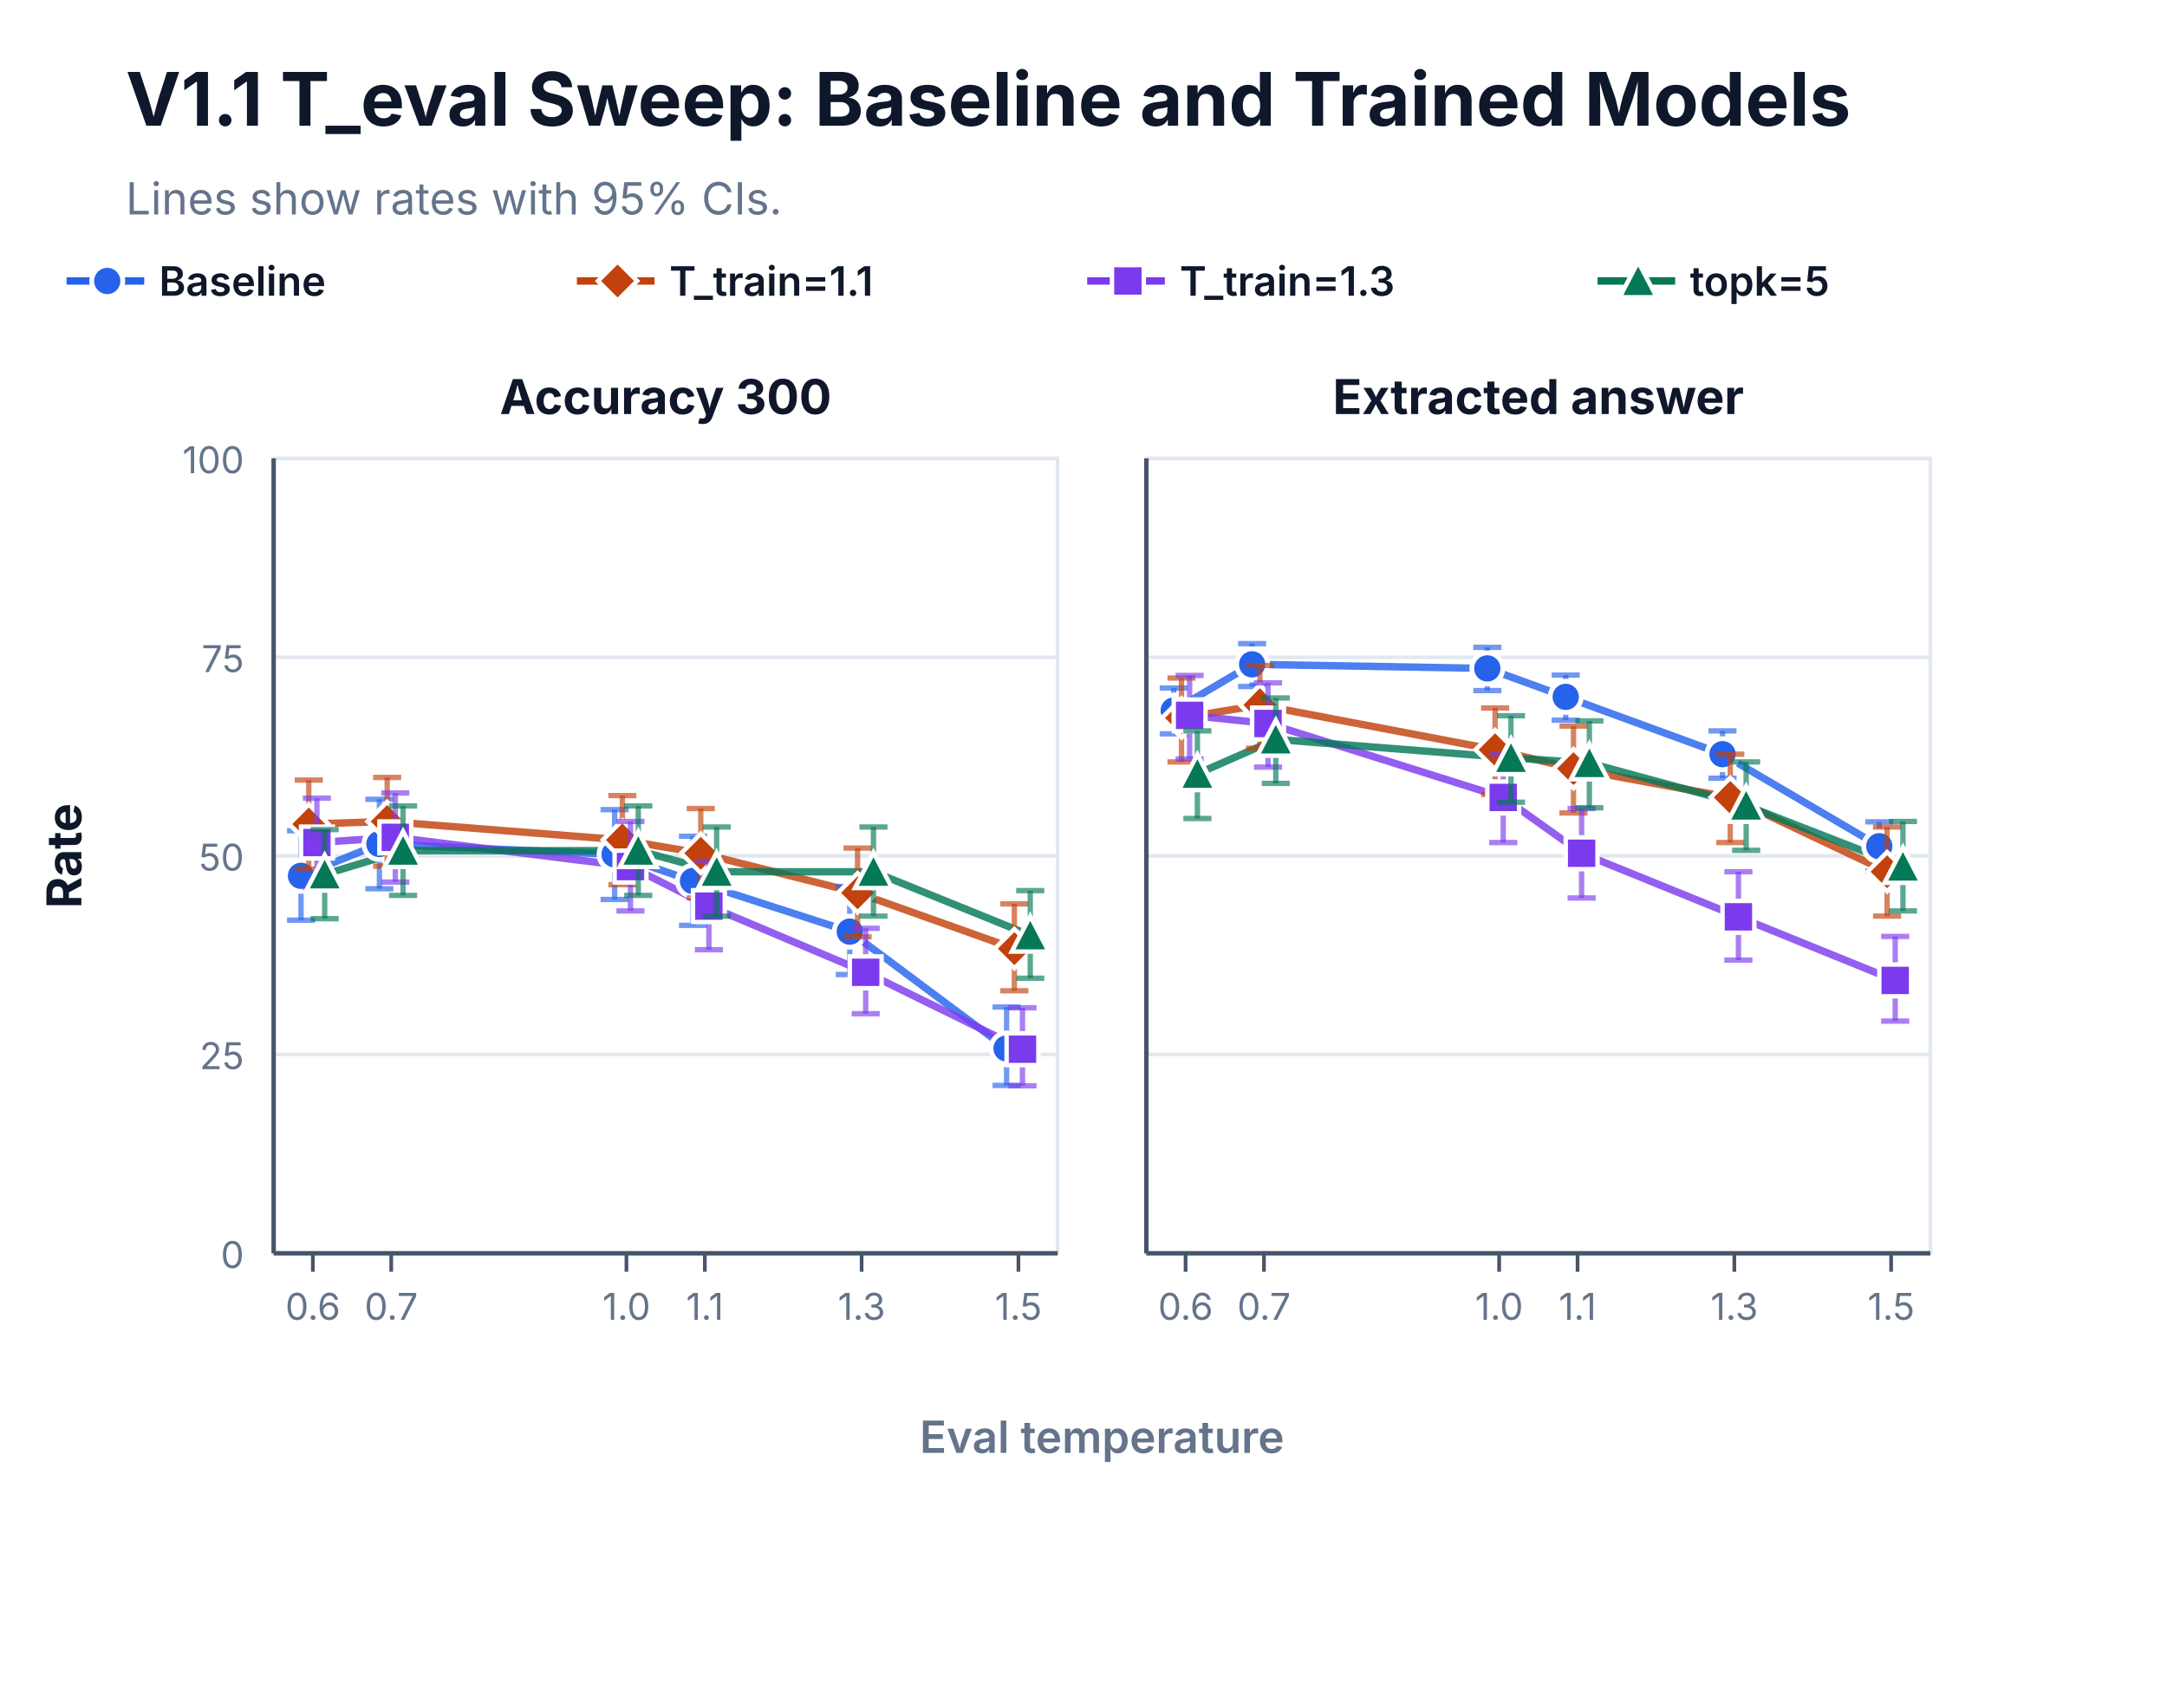
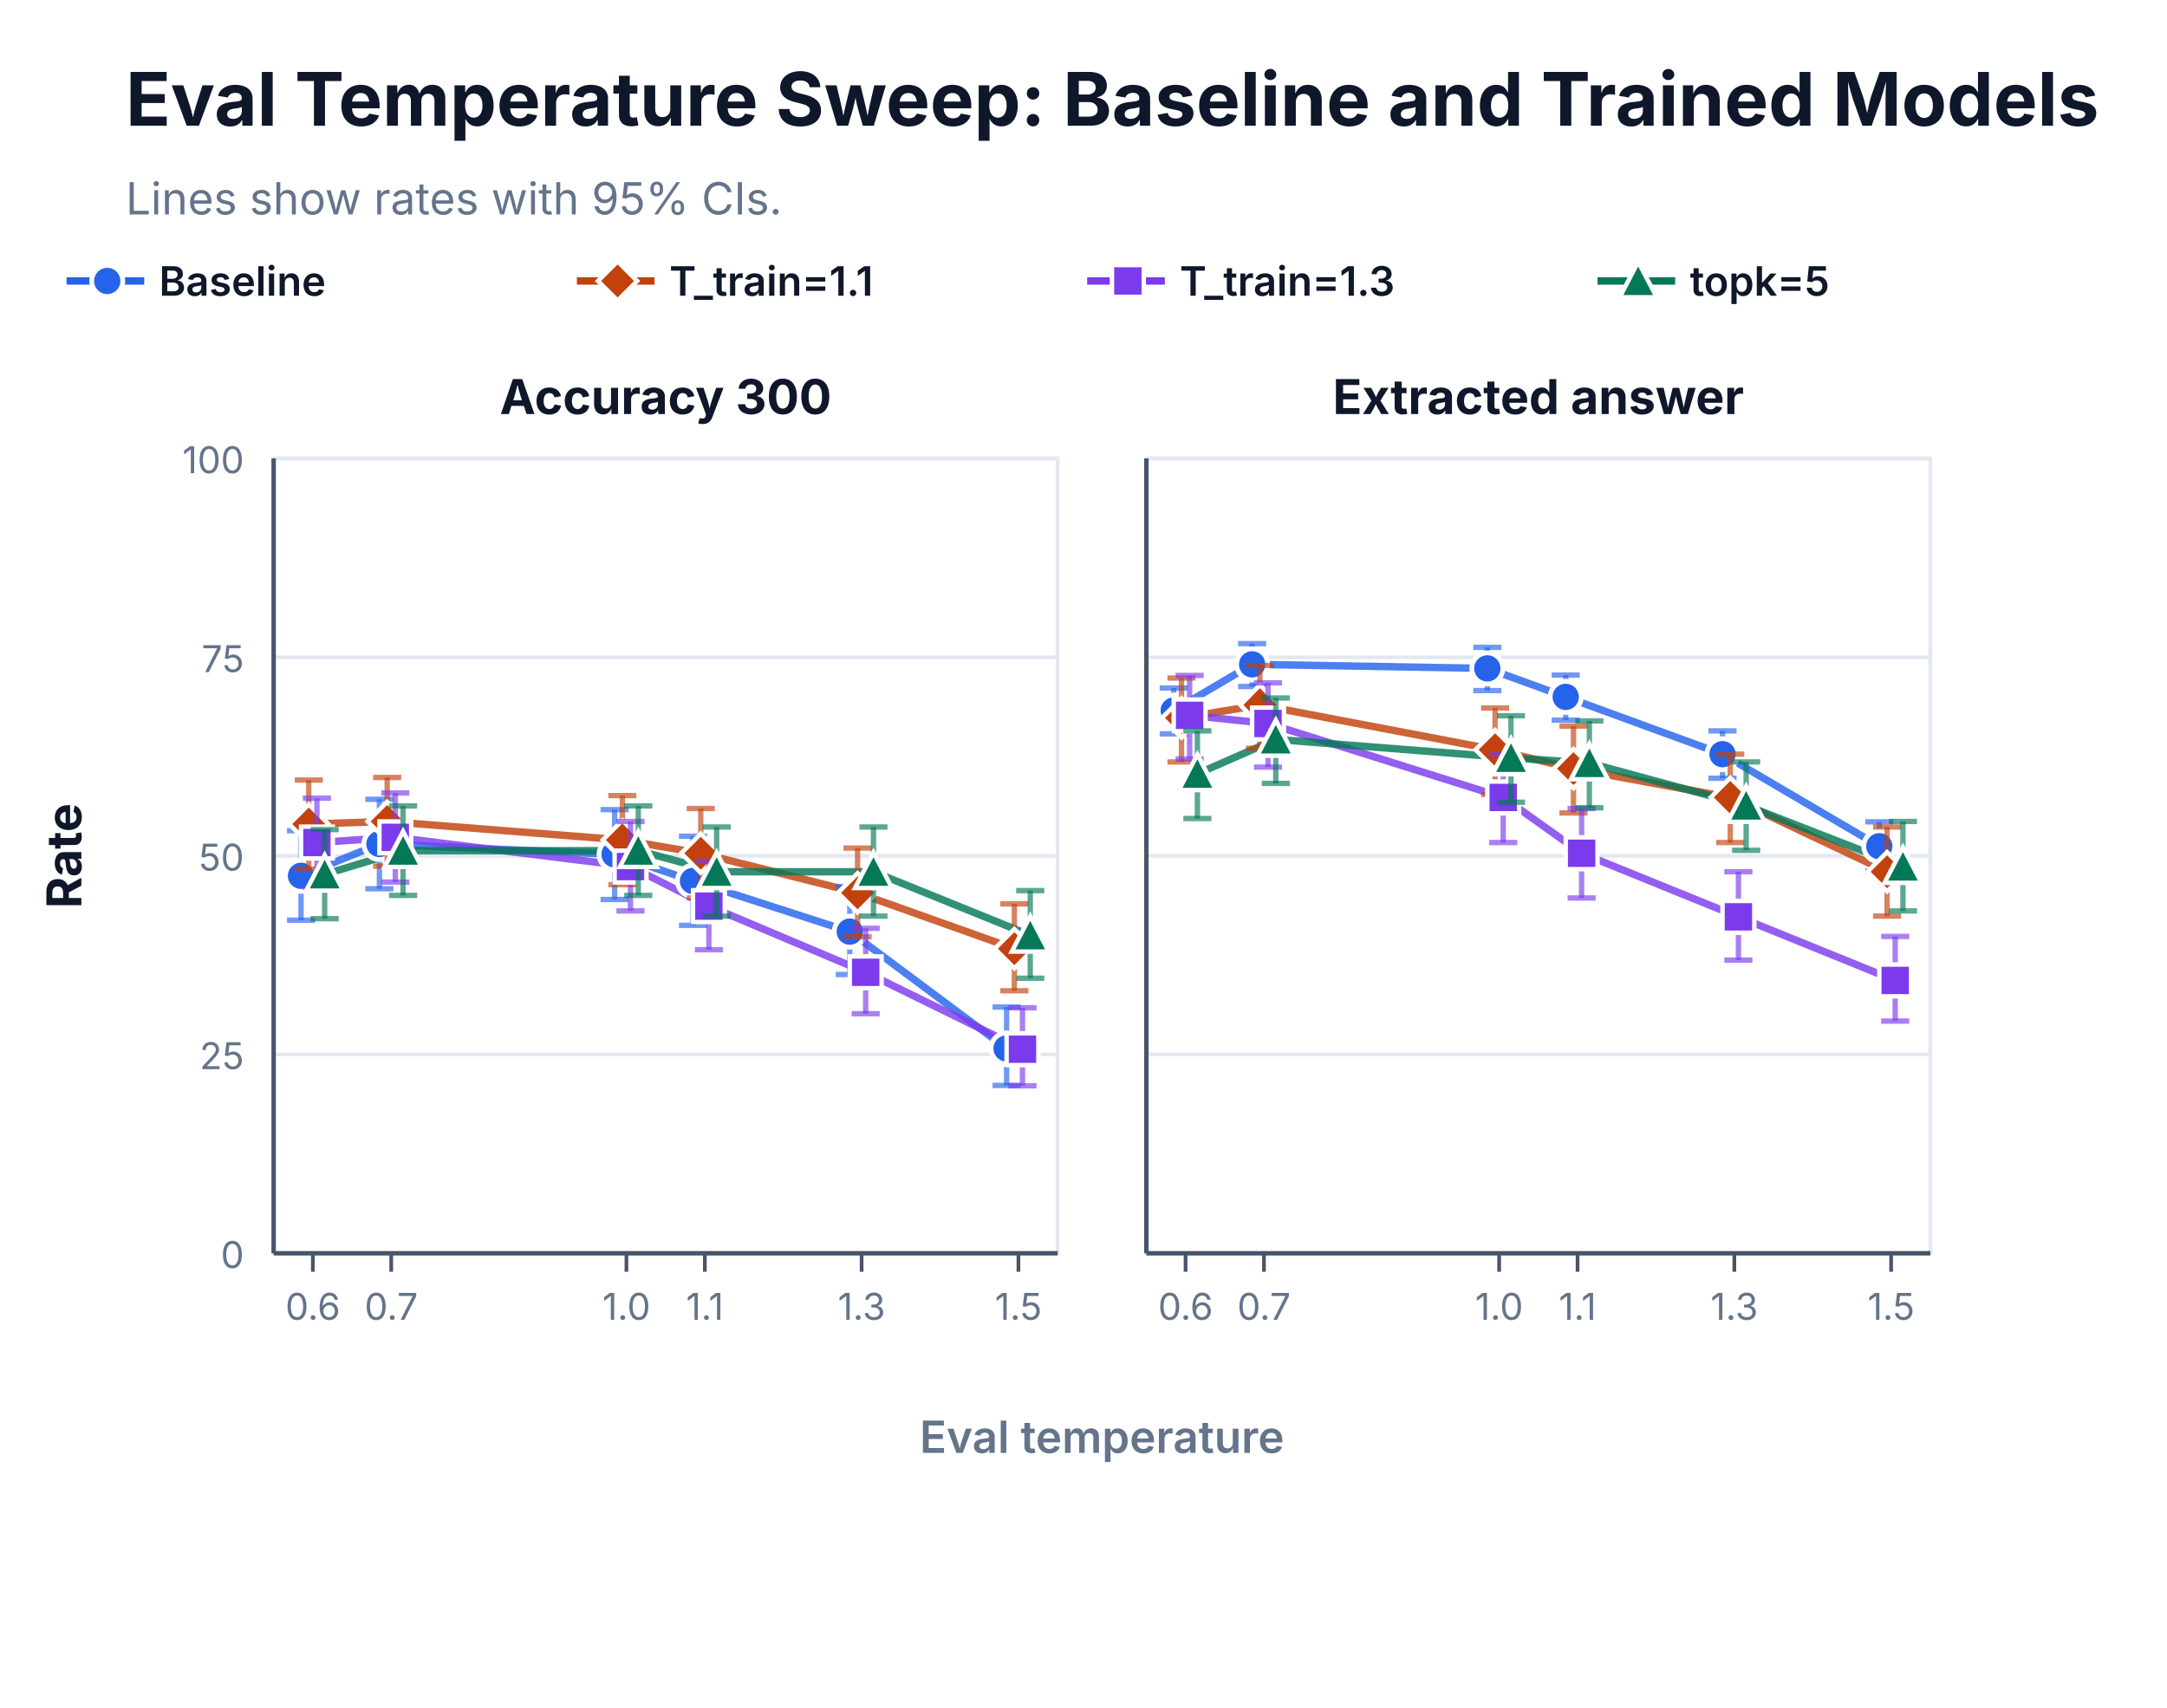
<svg xmlns="http://www.w3.org/2000/svg" viewBox="0 0 586 462" width="586" height="462" role="img" aria-label="Facet grid of V1.1 T_eval sweep statistics">
  <rect width="100%" height="100%" fill="#ffffff" />
  <style>
  text { font-family: Inter, ui-sans-serif, system-ui, -apple-system, sans-serif; }
</style>
-   <text x="34.0" y="34.0" font-size="20" font-weight="700" fill="#0f172a" text-anchor="start">V1.1 T_eval Sweep: Baseline and Trained Models</text>
+   <text x="34.0" y="34.0" font-size="20" font-weight="700" fill="#0f172a" text-anchor="start">Eval Temperature Sweep: Baseline and Trained Models</text>
  <text x="34.0" y="58.0" font-size="12" font-weight="400" fill="#64748b" text-anchor="start">Lines show rates with 95% CIs.</text>
  <line x1="18.0" y1="76.0" x2="39.0" y2="76.0" stroke="#2563eb" stroke-width="2" />
  <circle cx="29.0" cy="76.0" r="4.2" fill="#2563eb" stroke="#ffffff" stroke-width="1.3" />
  <text x="43.0" y="80.0" font-size="11" font-weight="600" fill="#0f172a" text-anchor="start">Baseline</text>
  <line x1="156.0" y1="76.0" x2="177.0" y2="76.0" stroke="#c2410c" stroke-width="2" />
  <polygon points="167.0,70.7 172.3,76.0 167.0,81.3 161.7,76.0" fill="#c2410c" stroke="#ffffff" stroke-width="1.2" />
  <text x="181.0" y="80.0" font-size="11" font-weight="600" fill="#0f172a" text-anchor="start">T_train=1.1</text>
  <line x1="294.0" y1="76.0" x2="315.0" y2="76.0" stroke="#7c3aed" stroke-width="2" />
  <rect x="300.7" y="71.7" width="8.6" height="8.6" fill="#7c3aed" stroke="#ffffff" stroke-width="1.2" />
  <text x="319.0" y="80.0" font-size="11" font-weight="600" fill="#0f172a" text-anchor="start">T_train=1.3</text>
  <line x1="432.0" y1="76.0" x2="453.0" y2="76.0" stroke="#047857" stroke-width="2" />
  <polygon points="443.0,70.8 448.0,80.4 438.0,80.4" fill="#047857" stroke="#ffffff" stroke-width="1.2" />
  <text x="457.0" y="80.0" font-size="11" font-weight="600" fill="#0f172a" text-anchor="start">topk=5</text>
  <text x="180.0" y="112.0" font-size="13" font-weight="700" fill="#0f172a" text-anchor="middle">Accuracy 300</text>
  <rect x="74.0" y="124.0" width="212.0" height="215.0" fill="#ffffff" stroke="#e2e8f0" stroke-width="1" />
  <line x1="74.0" y1="339.0" x2="286.0" y2="339.0" stroke="#e2e8f0" stroke-width="1" />
  <text x="66.0" y="343.0" font-size="10" font-weight="400" fill="#64748b" text-anchor="end">0</text>
  <line x1="74.0" y1="285.2" x2="286.0" y2="285.2" stroke="#e2e8f0" stroke-width="1" />
  <text x="66.0" y="289.2" font-size="10" font-weight="400" fill="#64748b" text-anchor="end">25</text>
  <line x1="74.0" y1="231.5" x2="286.0" y2="231.5" stroke="#e2e8f0" stroke-width="1" />
  <text x="66.0" y="235.5" font-size="10" font-weight="400" fill="#64748b" text-anchor="end">50</text>
  <line x1="74.0" y1="177.8" x2="286.0" y2="177.8" stroke="#e2e8f0" stroke-width="1" />
  <text x="66.0" y="181.8" font-size="10" font-weight="400" fill="#64748b" text-anchor="end">75</text>
  <line x1="74.0" y1="124.0" x2="286.0" y2="124.0" stroke="#e2e8f0" stroke-width="1" />
  <text x="66.0" y="128.0" font-size="10" font-weight="400" fill="#64748b" text-anchor="end">100</text>
  <line x1="74.0" y1="339.0" x2="286.0" y2="339.0" stroke="#475569" stroke-width="1.2" />
  <line x1="74.0" y1="124.0" x2="74.0" y2="339.0" stroke="#475569" stroke-width="1.2" />
  <line x1="84.6" y1="339.0" x2="84.6" y2="344.0" stroke="#475569" stroke-width="1" />
  <text x="84.6" y="357.0" font-size="10" font-weight="400" fill="#64748b" text-anchor="middle">0.6</text>
  <line x1="105.8" y1="339.0" x2="105.8" y2="344.0" stroke="#475569" stroke-width="1" />
  <text x="105.8" y="357.0" font-size="10" font-weight="400" fill="#64748b" text-anchor="middle">0.7</text>
  <line x1="169.4" y1="339.0" x2="169.4" y2="344.0" stroke="#475569" stroke-width="1" />
  <text x="169.4" y="357.0" font-size="10" font-weight="400" fill="#64748b" text-anchor="middle">1.0</text>
  <line x1="190.6" y1="339.0" x2="190.6" y2="344.0" stroke="#475569" stroke-width="1" />
  <text x="190.6" y="357.0" font-size="10" font-weight="400" fill="#64748b" text-anchor="middle">1.1</text>
  <line x1="233.0" y1="339.0" x2="233.0" y2="344.0" stroke="#475569" stroke-width="1" />
  <text x="233.0" y="357.0" font-size="10" font-weight="400" fill="#64748b" text-anchor="middle">1.3</text>
  <line x1="275.4" y1="339.0" x2="275.4" y2="344.0" stroke="#475569" stroke-width="1" />
  <text x="275.4" y="357.0" font-size="10" font-weight="400" fill="#64748b" text-anchor="middle">1.5</text>
  <polyline points="81.4,236.9 102.6,228.3 166.2,231.1 187.4,238.3 229.8,252.0 272.2,283.6" fill="none" stroke="#2563eb" stroke-width="2.0" stroke-linejoin="round" stroke-linecap="round" opacity="0.82" />
  <polyline points="83.5,222.9 104.7,222.2 168.3,227.2 189.5,230.8 231.9,241.5 274.3,256.6" fill="none" stroke="#c2410c" stroke-width="2.0" stroke-linejoin="round" stroke-linecap="round" opacity="0.82" />
  <polyline points="85.7,227.9 106.9,226.5 170.5,234.4 191.7,245.1 234.1,263.0 276.5,283.8" fill="none" stroke="#7c3aed" stroke-width="2.0" stroke-linejoin="round" stroke-linecap="round" opacity="0.82" />
  <polyline points="87.8,236.5 109.0,230.1 172.6,230.1 193.8,235.8 236.2,235.8 278.6,253.0" fill="none" stroke="#047857" stroke-width="2.0" stroke-linejoin="round" stroke-linecap="round" opacity="0.82" />
  <line x1="81.4" y1="224.7" x2="81.4" y2="248.9" stroke="#2563eb" stroke-width="1.45" opacity="0.65" />
  <line x1="77.6" y1="224.7" x2="85.2" y2="224.7" stroke="#2563eb" stroke-width="1.45" opacity="0.65" />
  <line x1="77.6" y1="248.9" x2="85.2" y2="248.9" stroke="#2563eb" stroke-width="1.45" opacity="0.65" />
  <circle cx="81.4" cy="236.9" r="4.2" fill="#2563eb" stroke="#ffffff" stroke-width="1.3" />
  <line x1="102.6" y1="216.2" x2="102.6" y2="240.4" stroke="#2563eb" stroke-width="1.45" opacity="0.65" />
  <line x1="98.8" y1="216.2" x2="106.4" y2="216.2" stroke="#2563eb" stroke-width="1.45" opacity="0.65" />
  <line x1="98.8" y1="240.4" x2="106.4" y2="240.4" stroke="#2563eb" stroke-width="1.45" opacity="0.65" />
  <circle cx="102.6" cy="228.3" r="4.2" fill="#2563eb" stroke="#ffffff" stroke-width="1.3" />
  <line x1="166.2" y1="219.0" x2="166.2" y2="243.3" stroke="#2563eb" stroke-width="1.45" opacity="0.65" />
  <line x1="162.4" y1="219.0" x2="170.0" y2="219.0" stroke="#2563eb" stroke-width="1.45" opacity="0.65" />
  <line x1="162.4" y1="243.3" x2="170.0" y2="243.3" stroke="#2563eb" stroke-width="1.45" opacity="0.65" />
  <circle cx="166.2" cy="231.1" r="4.2" fill="#2563eb" stroke="#ffffff" stroke-width="1.3" />
  <line x1="187.4" y1="226.2" x2="187.4" y2="250.3" stroke="#2563eb" stroke-width="1.45" opacity="0.65" />
  <line x1="183.6" y1="226.2" x2="191.2" y2="226.2" stroke="#2563eb" stroke-width="1.45" opacity="0.65" />
  <line x1="183.6" y1="250.3" x2="191.2" y2="250.3" stroke="#2563eb" stroke-width="1.45" opacity="0.65" />
  <circle cx="187.4" cy="238.3" r="4.2" fill="#2563eb" stroke="#ffffff" stroke-width="1.3" />
  <line x1="229.8" y1="239.8" x2="229.8" y2="263.6" stroke="#2563eb" stroke-width="1.45" opacity="0.65" />
  <line x1="226.0" y1="239.8" x2="233.6" y2="239.8" stroke="#2563eb" stroke-width="1.45" opacity="0.65" />
  <line x1="226.0" y1="263.6" x2="233.6" y2="263.6" stroke="#2563eb" stroke-width="1.45" opacity="0.65" />
  <circle cx="229.8" cy="252.0" r="4.2" fill="#2563eb" stroke="#ffffff" stroke-width="1.3" />
  <line x1="272.2" y1="272.4" x2="272.2" y2="293.6" stroke="#2563eb" stroke-width="1.45" opacity="0.65" />
  <line x1="268.4" y1="272.4" x2="276.0" y2="272.4" stroke="#2563eb" stroke-width="1.45" opacity="0.65" />
  <line x1="268.4" y1="293.6" x2="276.0" y2="293.6" stroke="#2563eb" stroke-width="1.45" opacity="0.65" />
  <circle cx="272.2" cy="283.6" r="4.2" fill="#2563eb" stroke="#ffffff" stroke-width="1.3" />
  <line x1="83.5" y1="211.0" x2="83.5" y2="235.1" stroke="#c2410c" stroke-width="1.45" opacity="0.65" />
  <line x1="79.7" y1="211.0" x2="87.3" y2="211.0" stroke="#c2410c" stroke-width="1.45" opacity="0.65" />
  <line x1="79.7" y1="235.1" x2="87.3" y2="235.1" stroke="#c2410c" stroke-width="1.45" opacity="0.65" />
  <polygon points="83.5,217.6 88.8,222.9 83.5,228.2 78.2,222.9" fill="#c2410c" stroke="#ffffff" stroke-width="1.2" />
  <line x1="104.7" y1="210.3" x2="104.7" y2="234.3" stroke="#c2410c" stroke-width="1.45" opacity="0.65" />
  <line x1="100.9" y1="210.3" x2="108.5" y2="210.3" stroke="#c2410c" stroke-width="1.45" opacity="0.65" />
  <line x1="100.9" y1="234.3" x2="108.5" y2="234.3" stroke="#c2410c" stroke-width="1.45" opacity="0.65" />
  <polygon points="104.7,216.9 110.0,222.2 104.7,227.5 99.4,222.2" fill="#c2410c" stroke="#ffffff" stroke-width="1.2" />
  <line x1="168.3" y1="215.2" x2="168.3" y2="239.3" stroke="#c2410c" stroke-width="1.45" opacity="0.65" />
  <line x1="164.5" y1="215.2" x2="172.1" y2="215.2" stroke="#c2410c" stroke-width="1.45" opacity="0.65" />
  <line x1="164.5" y1="239.3" x2="172.1" y2="239.3" stroke="#c2410c" stroke-width="1.45" opacity="0.65" />
  <polygon points="168.3,221.9 173.6,227.2 168.3,232.5 163.0,227.2" fill="#c2410c" stroke="#ffffff" stroke-width="1.2" />
  <line x1="189.5" y1="218.7" x2="189.5" y2="242.9" stroke="#c2410c" stroke-width="1.45" opacity="0.65" />
  <line x1="185.7" y1="218.7" x2="193.3" y2="218.7" stroke="#c2410c" stroke-width="1.45" opacity="0.65" />
  <line x1="185.7" y1="242.9" x2="193.3" y2="242.9" stroke="#c2410c" stroke-width="1.45" opacity="0.65" />
  <polygon points="189.5,225.5 194.8,230.8 189.5,236.1 184.2,230.8" fill="#c2410c" stroke="#ffffff" stroke-width="1.2" />
  <line x1="231.9" y1="229.4" x2="231.9" y2="253.4" stroke="#c2410c" stroke-width="1.45" opacity="0.65" />
  <line x1="228.1" y1="229.4" x2="235.7" y2="229.4" stroke="#c2410c" stroke-width="1.45" opacity="0.65" />
  <line x1="228.1" y1="253.4" x2="235.7" y2="253.4" stroke="#c2410c" stroke-width="1.45" opacity="0.65" />
  <polygon points="231.9,236.2 237.2,241.5 231.9,246.8 226.6,241.5" fill="#c2410c" stroke="#ffffff" stroke-width="1.2" />
  <line x1="274.3" y1="244.5" x2="274.3" y2="268.0" stroke="#c2410c" stroke-width="1.45" opacity="0.65" />
  <line x1="270.5" y1="244.5" x2="278.1" y2="244.5" stroke="#c2410c" stroke-width="1.45" opacity="0.65" />
  <line x1="270.5" y1="268.0" x2="278.1" y2="268.0" stroke="#c2410c" stroke-width="1.45" opacity="0.65" />
  <polygon points="274.3,251.3 279.6,256.6 274.3,261.9 269.0,256.6" fill="#c2410c" stroke="#ffffff" stroke-width="1.2" />
  <line x1="85.7" y1="215.9" x2="85.7" y2="240.0" stroke="#7c3aed" stroke-width="1.45" opacity="0.65" />
  <line x1="81.9" y1="215.9" x2="89.5" y2="215.9" stroke="#7c3aed" stroke-width="1.45" opacity="0.65" />
  <line x1="81.9" y1="240.0" x2="89.5" y2="240.0" stroke="#7c3aed" stroke-width="1.45" opacity="0.65" />
  <rect x="81.4" y="223.6" width="8.6" height="8.6" fill="#7c3aed" stroke="#ffffff" stroke-width="1.2" />
  <line x1="106.9" y1="214.5" x2="106.9" y2="238.6" stroke="#7c3aed" stroke-width="1.45" opacity="0.65" />
  <line x1="103.1" y1="214.5" x2="110.7" y2="214.5" stroke="#7c3aed" stroke-width="1.45" opacity="0.65" />
  <line x1="103.1" y1="238.6" x2="110.7" y2="238.6" stroke="#7c3aed" stroke-width="1.45" opacity="0.65" />
  <rect x="102.6" y="222.2" width="8.6" height="8.6" fill="#7c3aed" stroke="#ffffff" stroke-width="1.2" />
  <line x1="170.5" y1="222.2" x2="170.5" y2="246.4" stroke="#7c3aed" stroke-width="1.45" opacity="0.65" />
  <line x1="166.7" y1="222.2" x2="174.3" y2="222.2" stroke="#7c3aed" stroke-width="1.45" opacity="0.65" />
  <line x1="166.7" y1="246.4" x2="174.3" y2="246.4" stroke="#7c3aed" stroke-width="1.45" opacity="0.65" />
  <rect x="166.2" y="230.1" width="8.6" height="8.6" fill="#7c3aed" stroke="#ffffff" stroke-width="1.2" />
  <line x1="191.7" y1="233.0" x2="191.7" y2="256.9" stroke="#7c3aed" stroke-width="1.45" opacity="0.65" />
  <line x1="187.9" y1="233.0" x2="195.5" y2="233.0" stroke="#7c3aed" stroke-width="1.45" opacity="0.65" />
  <line x1="187.9" y1="256.9" x2="195.5" y2="256.9" stroke="#7c3aed" stroke-width="1.45" opacity="0.65" />
  <rect x="187.4" y="240.8" width="8.6" height="8.6" fill="#7c3aed" stroke="#ffffff" stroke-width="1.2" />
  <line x1="234.1" y1="251.1" x2="234.1" y2="274.2" stroke="#7c3aed" stroke-width="1.45" opacity="0.65" />
  <line x1="230.3" y1="251.1" x2="237.9" y2="251.1" stroke="#7c3aed" stroke-width="1.45" opacity="0.65" />
  <line x1="230.3" y1="274.2" x2="237.9" y2="274.2" stroke="#7c3aed" stroke-width="1.45" opacity="0.65" />
  <rect x="229.8" y="258.7" width="8.6" height="8.6" fill="#7c3aed" stroke="#ffffff" stroke-width="1.2" />
  <line x1="276.5" y1="272.6" x2="276.5" y2="293.7" stroke="#7c3aed" stroke-width="1.45" opacity="0.65" />
  <line x1="272.7" y1="272.6" x2="280.3" y2="272.6" stroke="#7c3aed" stroke-width="1.45" opacity="0.65" />
  <line x1="272.7" y1="293.7" x2="280.3" y2="293.7" stroke="#7c3aed" stroke-width="1.45" opacity="0.65" />
  <rect x="272.2" y="279.5" width="8.6" height="8.6" fill="#7c3aed" stroke="#ffffff" stroke-width="1.2" />
  <line x1="87.8" y1="224.4" x2="87.8" y2="248.5" stroke="#047857" stroke-width="1.45" opacity="0.65" />
  <line x1="84.0" y1="224.4" x2="91.6" y2="224.4" stroke="#047857" stroke-width="1.45" opacity="0.65" />
  <line x1="84.0" y1="248.5" x2="91.6" y2="248.5" stroke="#047857" stroke-width="1.45" opacity="0.65" />
  <polygon points="87.8,231.3 92.8,240.9 82.8,240.9" fill="#047857" stroke="#ffffff" stroke-width="1.2" />
  <line x1="109.0" y1="218.0" x2="109.0" y2="242.2" stroke="#047857" stroke-width="1.45" opacity="0.65" />
  <line x1="105.2" y1="218.0" x2="112.8" y2="218.0" stroke="#047857" stroke-width="1.45" opacity="0.65" />
  <line x1="105.2" y1="242.2" x2="112.8" y2="242.2" stroke="#047857" stroke-width="1.45" opacity="0.65" />
  <polygon points="109.0,224.9 114.0,234.5 104.0,234.5" fill="#047857" stroke="#ffffff" stroke-width="1.2" />
  <line x1="172.6" y1="218.0" x2="172.6" y2="242.2" stroke="#047857" stroke-width="1.45" opacity="0.65" />
  <line x1="168.8" y1="218.0" x2="176.4" y2="218.0" stroke="#047857" stroke-width="1.45" opacity="0.65" />
  <line x1="168.8" y1="242.2" x2="176.4" y2="242.2" stroke="#047857" stroke-width="1.45" opacity="0.65" />
  <polygon points="172.6,224.9 177.6,234.5 167.6,234.5" fill="#047857" stroke="#ffffff" stroke-width="1.2" />
  <line x1="193.8" y1="223.7" x2="193.8" y2="247.8" stroke="#047857" stroke-width="1.45" opacity="0.65" />
  <line x1="190.0" y1="223.7" x2="197.6" y2="223.7" stroke="#047857" stroke-width="1.45" opacity="0.65" />
  <line x1="190.0" y1="247.8" x2="197.6" y2="247.8" stroke="#047857" stroke-width="1.45" opacity="0.65" />
  <polygon points="193.8,230.6 198.8,240.2 188.8,240.2" fill="#047857" stroke="#ffffff" stroke-width="1.2" />
  <line x1="236.2" y1="223.7" x2="236.2" y2="247.8" stroke="#047857" stroke-width="1.45" opacity="0.65" />
  <line x1="232.4" y1="223.7" x2="240.0" y2="223.7" stroke="#047857" stroke-width="1.45" opacity="0.65" />
  <line x1="232.4" y1="247.8" x2="240.0" y2="247.8" stroke="#047857" stroke-width="1.45" opacity="0.65" />
  <polygon points="236.2,230.6 241.2,240.2 231.2,240.2" fill="#047857" stroke="#ffffff" stroke-width="1.2" />
  <line x1="278.6" y1="240.9" x2="278.6" y2="264.6" stroke="#047857" stroke-width="1.45" opacity="0.65" />
  <line x1="274.8" y1="240.9" x2="282.4" y2="240.9" stroke="#047857" stroke-width="1.45" opacity="0.65" />
  <line x1="274.8" y1="264.6" x2="282.4" y2="264.6" stroke="#047857" stroke-width="1.45" opacity="0.65" />
  <polygon points="278.6,247.8 283.6,257.4 273.6,257.4" fill="#047857" stroke="#ffffff" stroke-width="1.2" />
  <text x="416.0" y="112.0" font-size="13" font-weight="700" fill="#0f172a" text-anchor="middle">Extracted answer</text>
  <rect x="310.0" y="124.0" width="212.0" height="215.0" fill="#ffffff" stroke="#e2e8f0" stroke-width="1" />
  <line x1="310.0" y1="339.0" x2="522.0" y2="339.0" stroke="#e2e8f0" stroke-width="1" />
  <line x1="310.0" y1="285.2" x2="522.0" y2="285.2" stroke="#e2e8f0" stroke-width="1" />
  <line x1="310.0" y1="231.5" x2="522.0" y2="231.5" stroke="#e2e8f0" stroke-width="1" />
  <line x1="310.0" y1="177.8" x2="522.0" y2="177.8" stroke="#e2e8f0" stroke-width="1" />
  <line x1="310.0" y1="124.0" x2="522.0" y2="124.0" stroke="#e2e8f0" stroke-width="1" />
  <line x1="310.0" y1="339.0" x2="522.0" y2="339.0" stroke="#475569" stroke-width="1.2" />
  <line x1="310.0" y1="124.0" x2="310.0" y2="339.0" stroke="#475569" stroke-width="1.2" />
  <line x1="320.6" y1="339.0" x2="320.6" y2="344.0" stroke="#475569" stroke-width="1" />
  <text x="320.6" y="357.0" font-size="10" font-weight="400" fill="#64748b" text-anchor="middle">0.6</text>
  <line x1="341.8" y1="339.0" x2="341.8" y2="344.0" stroke="#475569" stroke-width="1" />
  <text x="341.8" y="357.0" font-size="10" font-weight="400" fill="#64748b" text-anchor="middle">0.7</text>
  <line x1="405.4" y1="339.0" x2="405.4" y2="344.0" stroke="#475569" stroke-width="1" />
  <text x="405.4" y="357.0" font-size="10" font-weight="400" fill="#64748b" text-anchor="middle">1.0</text>
  <line x1="426.6" y1="339.0" x2="426.6" y2="344.0" stroke="#475569" stroke-width="1" />
  <text x="426.6" y="357.0" font-size="10" font-weight="400" fill="#64748b" text-anchor="middle">1.1</text>
  <line x1="469.0" y1="339.0" x2="469.0" y2="344.0" stroke="#475569" stroke-width="1" />
  <text x="469.0" y="357.0" font-size="10" font-weight="400" fill="#64748b" text-anchor="middle">1.3</text>
  <line x1="511.4" y1="339.0" x2="511.4" y2="344.0" stroke="#475569" stroke-width="1" />
  <text x="511.4" y="357.0" font-size="10" font-weight="400" fill="#64748b" text-anchor="middle">1.5</text>
  <polyline points="317.4,192.2 338.6,179.7 402.2,180.8 423.4,188.5 465.8,204.0 508.2,228.9" fill="none" stroke="#2563eb" stroke-width="2.0" stroke-linejoin="round" stroke-linecap="round" opacity="0.82" />
  <polyline points="319.5,194.2 340.7,190.7 404.3,202.8 425.5,207.9 467.9,215.7 510.3,235.8" fill="none" stroke="#c2410c" stroke-width="2.0" stroke-linejoin="round" stroke-linecap="round" opacity="0.82" />
  <polyline points="321.7,193.5 342.9,195.7 406.5,215.7 427.7,230.8 470.1,248.0 512.5,265.2" fill="none" stroke="#7c3aed" stroke-width="2.0" stroke-linejoin="round" stroke-linecap="round" opacity="0.82" />
  <polyline points="323.8,209.3 345.0,200.0 408.6,205.0 429.8,206.4 472.2,217.9 514.6,234.4" fill="none" stroke="#047857" stroke-width="2.0" stroke-linejoin="round" stroke-linecap="round" opacity="0.82" />
  <line x1="317.4" y1="186.1" x2="317.4" y2="198.5" stroke="#2563eb" stroke-width="1.45" opacity="0.65" />
  <line x1="313.6" y1="186.1" x2="321.2" y2="186.1" stroke="#2563eb" stroke-width="1.45" opacity="0.65" />
  <line x1="313.6" y1="198.5" x2="321.2" y2="198.5" stroke="#2563eb" stroke-width="1.45" opacity="0.65" />
  <circle cx="317.4" cy="192.2" r="4.2" fill="#2563eb" stroke="#ffffff" stroke-width="1.3" />
  <line x1="338.6" y1="174.1" x2="338.6" y2="185.7" stroke="#2563eb" stroke-width="1.45" opacity="0.65" />
  <line x1="334.8" y1="174.1" x2="342.4" y2="174.1" stroke="#2563eb" stroke-width="1.45" opacity="0.65" />
  <line x1="334.8" y1="185.7" x2="342.4" y2="185.7" stroke="#2563eb" stroke-width="1.45" opacity="0.65" />
  <circle cx="338.6" cy="179.7" r="4.2" fill="#2563eb" stroke="#ffffff" stroke-width="1.3" />
  <line x1="402.2" y1="175.1" x2="402.2" y2="186.8" stroke="#2563eb" stroke-width="1.45" opacity="0.65" />
  <line x1="398.4" y1="175.1" x2="406.0" y2="175.1" stroke="#2563eb" stroke-width="1.45" opacity="0.65" />
  <line x1="398.4" y1="186.8" x2="406.0" y2="186.8" stroke="#2563eb" stroke-width="1.45" opacity="0.65" />
  <circle cx="402.2" cy="180.8" r="4.2" fill="#2563eb" stroke="#ffffff" stroke-width="1.3" />
  <line x1="423.4" y1="182.6" x2="423.4" y2="194.8" stroke="#2563eb" stroke-width="1.45" opacity="0.65" />
  <line x1="419.6" y1="182.6" x2="427.2" y2="182.6" stroke="#2563eb" stroke-width="1.45" opacity="0.65" />
  <line x1="419.6" y1="194.8" x2="427.2" y2="194.8" stroke="#2563eb" stroke-width="1.45" opacity="0.65" />
  <circle cx="423.4" cy="188.5" r="4.2" fill="#2563eb" stroke="#ffffff" stroke-width="1.3" />
  <line x1="465.8" y1="197.7" x2="465.8" y2="210.5" stroke="#2563eb" stroke-width="1.45" opacity="0.65" />
  <line x1="462.0" y1="197.7" x2="469.6" y2="197.7" stroke="#2563eb" stroke-width="1.45" opacity="0.65" />
  <line x1="462.0" y1="210.5" x2="469.6" y2="210.5" stroke="#2563eb" stroke-width="1.45" opacity="0.65" />
  <circle cx="465.8" cy="204.0" r="4.2" fill="#2563eb" stroke="#ffffff" stroke-width="1.3" />
  <line x1="508.2" y1="222.3" x2="508.2" y2="235.6" stroke="#2563eb" stroke-width="1.45" opacity="0.65" />
  <line x1="504.4" y1="222.3" x2="512.0" y2="222.3" stroke="#2563eb" stroke-width="1.45" opacity="0.65" />
  <line x1="504.4" y1="235.6" x2="512.0" y2="235.6" stroke="#2563eb" stroke-width="1.45" opacity="0.65" />
  <circle cx="508.2" cy="228.9" r="4.2" fill="#2563eb" stroke="#ffffff" stroke-width="1.3" />
  <line x1="319.5" y1="183.4" x2="319.5" y2="206.1" stroke="#c2410c" stroke-width="1.45" opacity="0.65" />
  <line x1="315.7" y1="183.4" x2="323.3" y2="183.4" stroke="#c2410c" stroke-width="1.45" opacity="0.65" />
  <line x1="315.7" y1="206.1" x2="323.3" y2="206.1" stroke="#c2410c" stroke-width="1.45" opacity="0.65" />
  <polygon points="319.5,188.9 324.8,194.2 319.5,199.5 314.2,194.2" fill="#c2410c" stroke="#ffffff" stroke-width="1.2" />
  <line x1="340.7" y1="180.0" x2="340.7" y2="202.4" stroke="#c2410c" stroke-width="1.45" opacity="0.65" />
  <line x1="336.9" y1="180.0" x2="344.5" y2="180.0" stroke="#c2410c" stroke-width="1.45" opacity="0.65" />
  <line x1="336.9" y1="202.4" x2="344.5" y2="202.4" stroke="#c2410c" stroke-width="1.45" opacity="0.65" />
  <polygon points="340.7,185.3 346.0,190.7 340.7,196.0 335.4,190.7" fill="#c2410c" stroke="#ffffff" stroke-width="1.2" />
  <line x1="404.3" y1="191.5" x2="404.3" y2="214.9" stroke="#c2410c" stroke-width="1.45" opacity="0.65" />
  <line x1="400.5" y1="191.5" x2="408.1" y2="191.5" stroke="#c2410c" stroke-width="1.45" opacity="0.65" />
  <line x1="400.5" y1="214.9" x2="408.1" y2="214.9" stroke="#c2410c" stroke-width="1.45" opacity="0.65" />
  <polygon points="404.3,197.5 409.6,202.8 404.3,208.1 399.0,202.8" fill="#c2410c" stroke="#ffffff" stroke-width="1.2" />
  <line x1="425.5" y1="196.4" x2="425.5" y2="219.9" stroke="#c2410c" stroke-width="1.45" opacity="0.65" />
  <line x1="421.7" y1="196.4" x2="429.3" y2="196.4" stroke="#c2410c" stroke-width="1.45" opacity="0.65" />
  <line x1="421.7" y1="219.9" x2="429.3" y2="219.9" stroke="#c2410c" stroke-width="1.45" opacity="0.65" />
  <polygon points="425.5,202.6 430.8,207.9 425.5,213.2 420.2,207.9" fill="#c2410c" stroke="#ffffff" stroke-width="1.2" />
  <line x1="467.9" y1="204.0" x2="467.9" y2="227.9" stroke="#c2410c" stroke-width="1.45" opacity="0.65" />
  <line x1="464.1" y1="204.0" x2="471.7" y2="204.0" stroke="#c2410c" stroke-width="1.45" opacity="0.65" />
  <line x1="464.1" y1="227.9" x2="471.7" y2="227.9" stroke="#c2410c" stroke-width="1.45" opacity="0.65" />
  <polygon points="467.9,210.4 473.2,215.7 467.9,221.0 462.6,215.7" fill="#c2410c" stroke="#ffffff" stroke-width="1.2" />
  <line x1="510.3" y1="223.7" x2="510.3" y2="247.8" stroke="#c2410c" stroke-width="1.45" opacity="0.65" />
  <line x1="506.5" y1="223.7" x2="514.1" y2="223.7" stroke="#c2410c" stroke-width="1.45" opacity="0.65" />
  <line x1="506.5" y1="247.8" x2="514.1" y2="247.8" stroke="#c2410c" stroke-width="1.45" opacity="0.65" />
  <polygon points="510.3,230.5 515.6,235.8 510.3,241.1 505.0,235.8" fill="#c2410c" stroke="#ffffff" stroke-width="1.2" />
  <line x1="321.7" y1="182.7" x2="321.7" y2="205.3" stroke="#7c3aed" stroke-width="1.45" opacity="0.65" />
  <line x1="317.9" y1="182.7" x2="325.5" y2="182.7" stroke="#7c3aed" stroke-width="1.45" opacity="0.65" />
  <line x1="317.9" y1="205.3" x2="325.5" y2="205.3" stroke="#7c3aed" stroke-width="1.45" opacity="0.65" />
  <rect x="317.4" y="189.2" width="8.6" height="8.6" fill="#7c3aed" stroke="#ffffff" stroke-width="1.2" />
  <line x1="342.9" y1="184.7" x2="342.9" y2="207.5" stroke="#7c3aed" stroke-width="1.45" opacity="0.65" />
  <line x1="339.1" y1="184.7" x2="346.7" y2="184.7" stroke="#7c3aed" stroke-width="1.45" opacity="0.65" />
  <line x1="339.1" y1="207.5" x2="346.7" y2="207.5" stroke="#7c3aed" stroke-width="1.45" opacity="0.65" />
  <rect x="338.6" y="191.4" width="8.6" height="8.6" fill="#7c3aed" stroke="#ffffff" stroke-width="1.2" />
  <line x1="406.5" y1="204.0" x2="406.5" y2="227.9" stroke="#7c3aed" stroke-width="1.45" opacity="0.65" />
  <line x1="402.7" y1="204.0" x2="410.3" y2="204.0" stroke="#7c3aed" stroke-width="1.45" opacity="0.65" />
  <line x1="402.7" y1="227.9" x2="410.3" y2="227.9" stroke="#7c3aed" stroke-width="1.45" opacity="0.65" />
  <rect x="402.2" y="211.4" width="8.6" height="8.6" fill="#7c3aed" stroke="#ffffff" stroke-width="1.2" />
  <line x1="427.7" y1="218.7" x2="427.7" y2="242.9" stroke="#7c3aed" stroke-width="1.45" opacity="0.65" />
  <line x1="423.9" y1="218.7" x2="431.5" y2="218.7" stroke="#7c3aed" stroke-width="1.45" opacity="0.65" />
  <line x1="423.9" y1="242.9" x2="431.5" y2="242.9" stroke="#7c3aed" stroke-width="1.45" opacity="0.65" />
  <rect x="423.4" y="226.5" width="8.6" height="8.6" fill="#7c3aed" stroke="#ffffff" stroke-width="1.2" />
  <line x1="470.1" y1="235.8" x2="470.1" y2="259.7" stroke="#7c3aed" stroke-width="1.45" opacity="0.65" />
  <line x1="466.3" y1="235.8" x2="473.9" y2="235.8" stroke="#7c3aed" stroke-width="1.45" opacity="0.65" />
  <line x1="466.3" y1="259.7" x2="473.9" y2="259.7" stroke="#7c3aed" stroke-width="1.45" opacity="0.65" />
  <rect x="465.8" y="243.7" width="8.6" height="8.6" fill="#7c3aed" stroke="#ffffff" stroke-width="1.2" />
  <line x1="512.5" y1="253.3" x2="512.5" y2="276.2" stroke="#7c3aed" stroke-width="1.45" opacity="0.65" />
  <line x1="508.7" y1="253.3" x2="516.3" y2="253.3" stroke="#7c3aed" stroke-width="1.45" opacity="0.65" />
  <line x1="508.7" y1="276.2" x2="516.3" y2="276.2" stroke="#7c3aed" stroke-width="1.45" opacity="0.65" />
  <rect x="508.2" y="260.9" width="8.6" height="8.6" fill="#7c3aed" stroke="#ffffff" stroke-width="1.2" />
  <line x1="323.8" y1="197.7" x2="323.8" y2="221.4" stroke="#047857" stroke-width="1.45" opacity="0.65" />
  <line x1="320.0" y1="197.7" x2="327.6" y2="197.7" stroke="#047857" stroke-width="1.45" opacity="0.65" />
  <line x1="320.0" y1="221.4" x2="327.6" y2="221.4" stroke="#047857" stroke-width="1.45" opacity="0.65" />
  <polygon points="323.8,204.1 328.8,213.7 318.8,213.7" fill="#047857" stroke="#ffffff" stroke-width="1.2" />
  <line x1="345.0" y1="188.8" x2="345.0" y2="211.9" stroke="#047857" stroke-width="1.45" opacity="0.65" />
  <line x1="341.2" y1="188.8" x2="348.8" y2="188.8" stroke="#047857" stroke-width="1.45" opacity="0.65" />
  <line x1="341.2" y1="211.9" x2="348.8" y2="211.9" stroke="#047857" stroke-width="1.45" opacity="0.65" />
  <polygon points="345.0,194.8 350.0,204.4 340.0,204.4" fill="#047857" stroke="#ffffff" stroke-width="1.2" />
  <line x1="408.6" y1="193.6" x2="408.6" y2="217.0" stroke="#047857" stroke-width="1.45" opacity="0.65" />
  <line x1="404.8" y1="193.6" x2="412.4" y2="193.6" stroke="#047857" stroke-width="1.45" opacity="0.65" />
  <line x1="404.8" y1="217.0" x2="412.4" y2="217.0" stroke="#047857" stroke-width="1.45" opacity="0.65" />
  <polygon points="408.6,199.8 413.6,209.4 403.6,209.4" fill="#047857" stroke="#ffffff" stroke-width="1.2" />
  <line x1="429.8" y1="195.0" x2="429.8" y2="218.5" stroke="#047857" stroke-width="1.45" opacity="0.65" />
  <line x1="426.0" y1="195.0" x2="433.6" y2="195.0" stroke="#047857" stroke-width="1.45" opacity="0.65" />
  <line x1="426.0" y1="218.5" x2="433.6" y2="218.5" stroke="#047857" stroke-width="1.45" opacity="0.65" />
  <polygon points="429.8,201.2 434.8,210.8 424.8,210.8" fill="#047857" stroke="#ffffff" stroke-width="1.2" />
  <line x1="472.2" y1="206.1" x2="472.2" y2="230.0" stroke="#047857" stroke-width="1.45" opacity="0.65" />
  <line x1="468.4" y1="206.1" x2="476.0" y2="206.1" stroke="#047857" stroke-width="1.45" opacity="0.65" />
  <line x1="468.4" y1="230.0" x2="476.0" y2="230.0" stroke="#047857" stroke-width="1.45" opacity="0.65" />
  <polygon points="472.2,212.7 477.2,222.3 467.2,222.3" fill="#047857" stroke="#ffffff" stroke-width="1.2" />
  <line x1="514.6" y1="222.2" x2="514.6" y2="246.4" stroke="#047857" stroke-width="1.45" opacity="0.65" />
  <line x1="510.8" y1="222.2" x2="518.4" y2="222.2" stroke="#047857" stroke-width="1.45" opacity="0.65" />
  <line x1="510.8" y1="246.4" x2="518.4" y2="246.4" stroke="#047857" stroke-width="1.45" opacity="0.65" />
  <polygon points="514.6,229.2 519.6,238.8 509.6,238.8" fill="#047857" stroke="#ffffff" stroke-width="1.2" />
  <text x="22.0" y="231.5" font-size="13" font-weight="700" fill="#0f172a" text-anchor="middle" transform="rotate(-90.0 22.0 231.5)">Rate</text>
  <text x="298.0" y="393.0" font-size="12" font-weight="600" fill="#64748b" text-anchor="middle">Eval temperature</text>
</svg>
